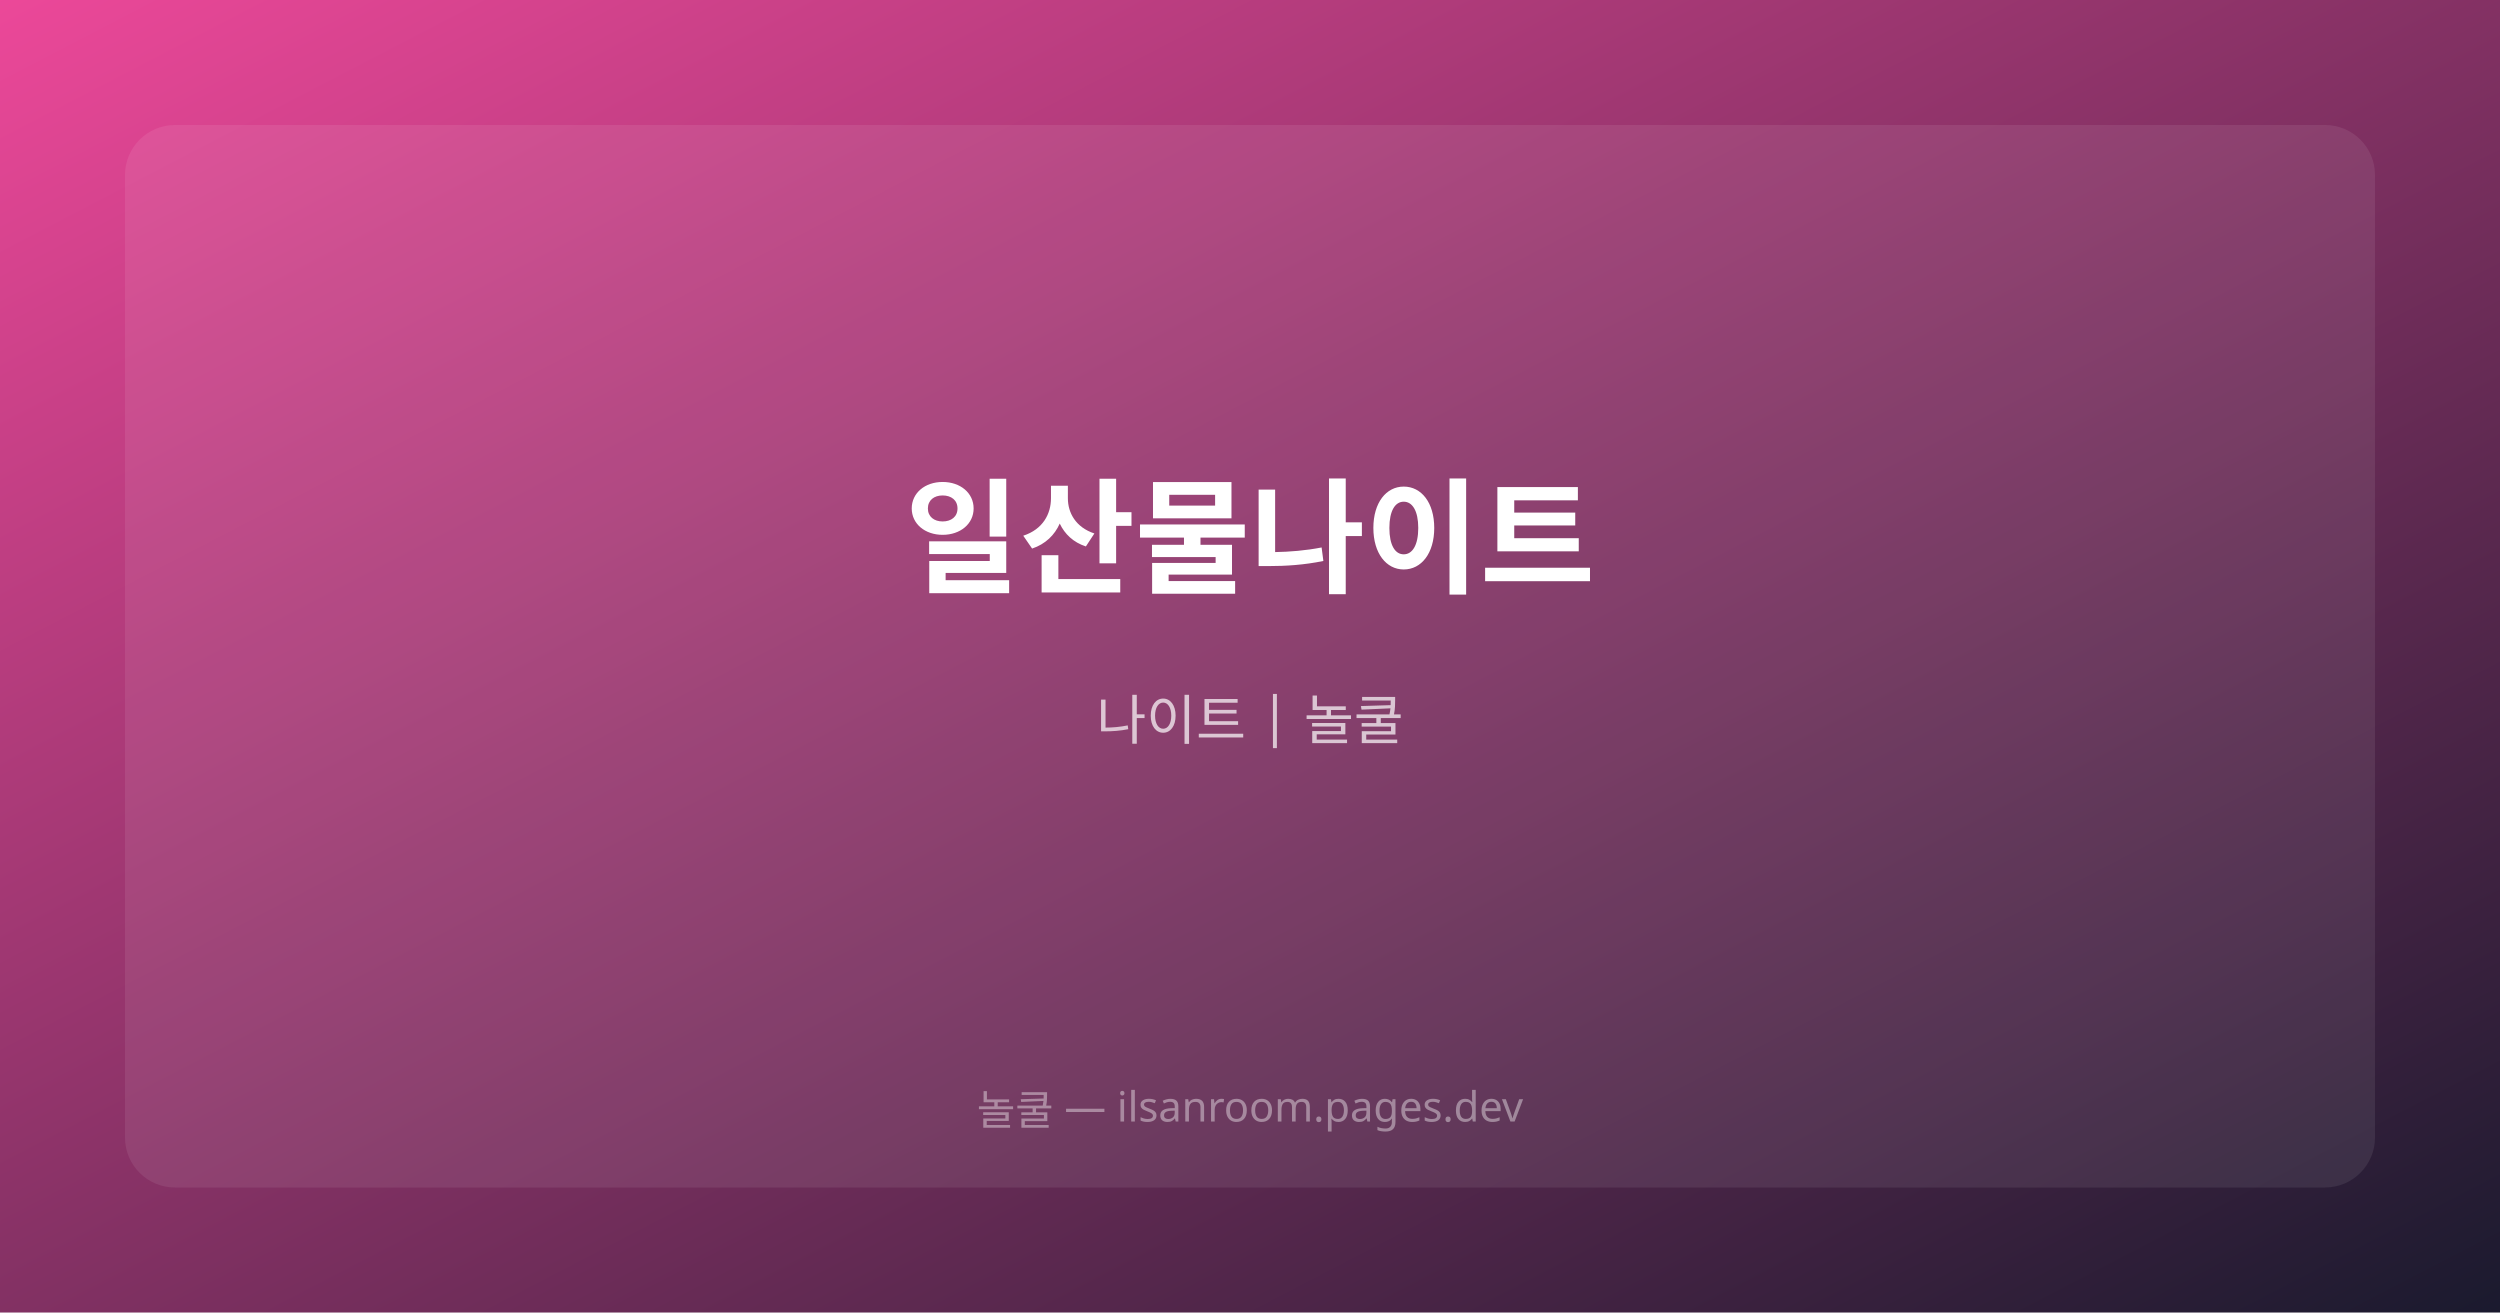
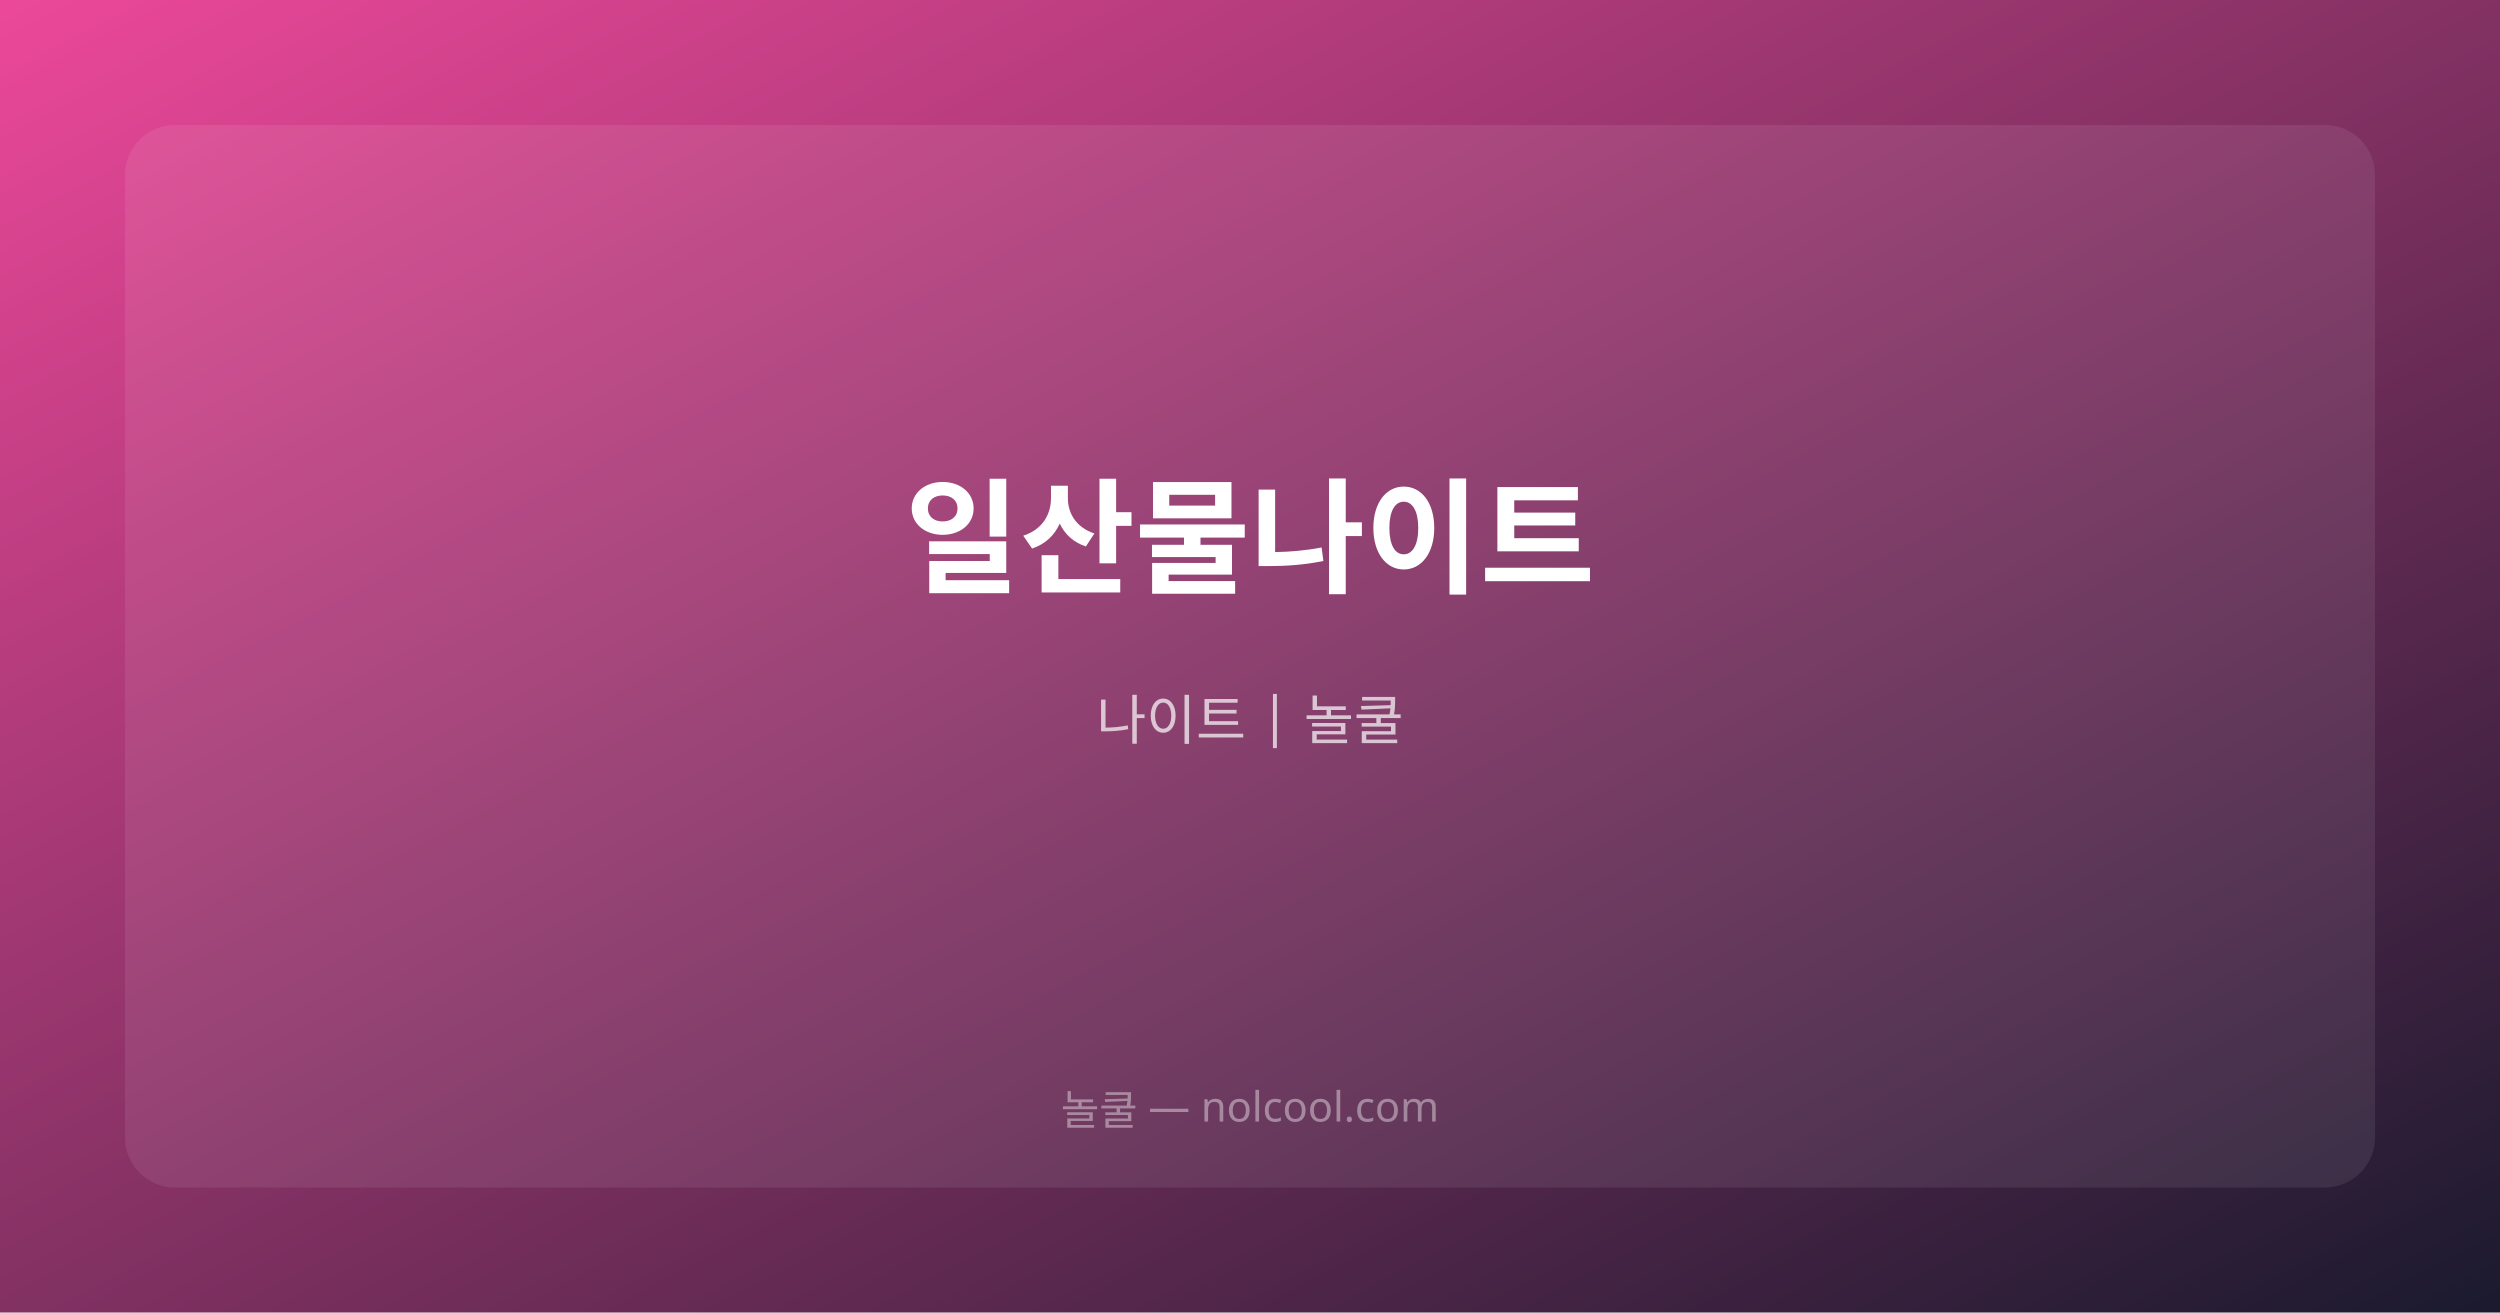
<svg xmlns="http://www.w3.org/2000/svg" width="1200" height="630" viewBox="0 0 1200 630">
  <defs>
    <linearGradient id="bg" x1="0%" y1="0%" x2="100%" y2="100%">
      <stop offset="0%" style="stop-color:#EC4899;stop-opacity:1" />
      <stop offset="100%" style="stop-color:#1a1a2e;stop-opacity:1" />
    </linearGradient>
  </defs>
  <rect width="1200" height="630" fill="url(#bg)" />
  <rect x="60" y="60" width="1080" height="510" rx="24" fill="rgba(255,255,255,0.08)" />
  <text x="600" y="280" text-anchor="middle" font-family="sans-serif" font-size="60" font-weight="bold" fill="white">일산물나이트</text>
  <text x="600" y="355" text-anchor="middle" font-family="sans-serif" font-size="26" fill="rgba(255,255,255,0.7)">나이트 | 놀쿨</text>
-   <text x="600" y="540" text-anchor="middle" font-family="sans-serif" font-size="20" fill="rgba(255,255,255,0.4)">놀쿨 — ilsanroom.pages.dev</text>
+   <text x="600" y="540" text-anchor="middle" font-family="sans-serif" font-size="20" fill="rgba(255,255,255,0.4)">놀쿨 — nolcool.com</text>
</svg>
